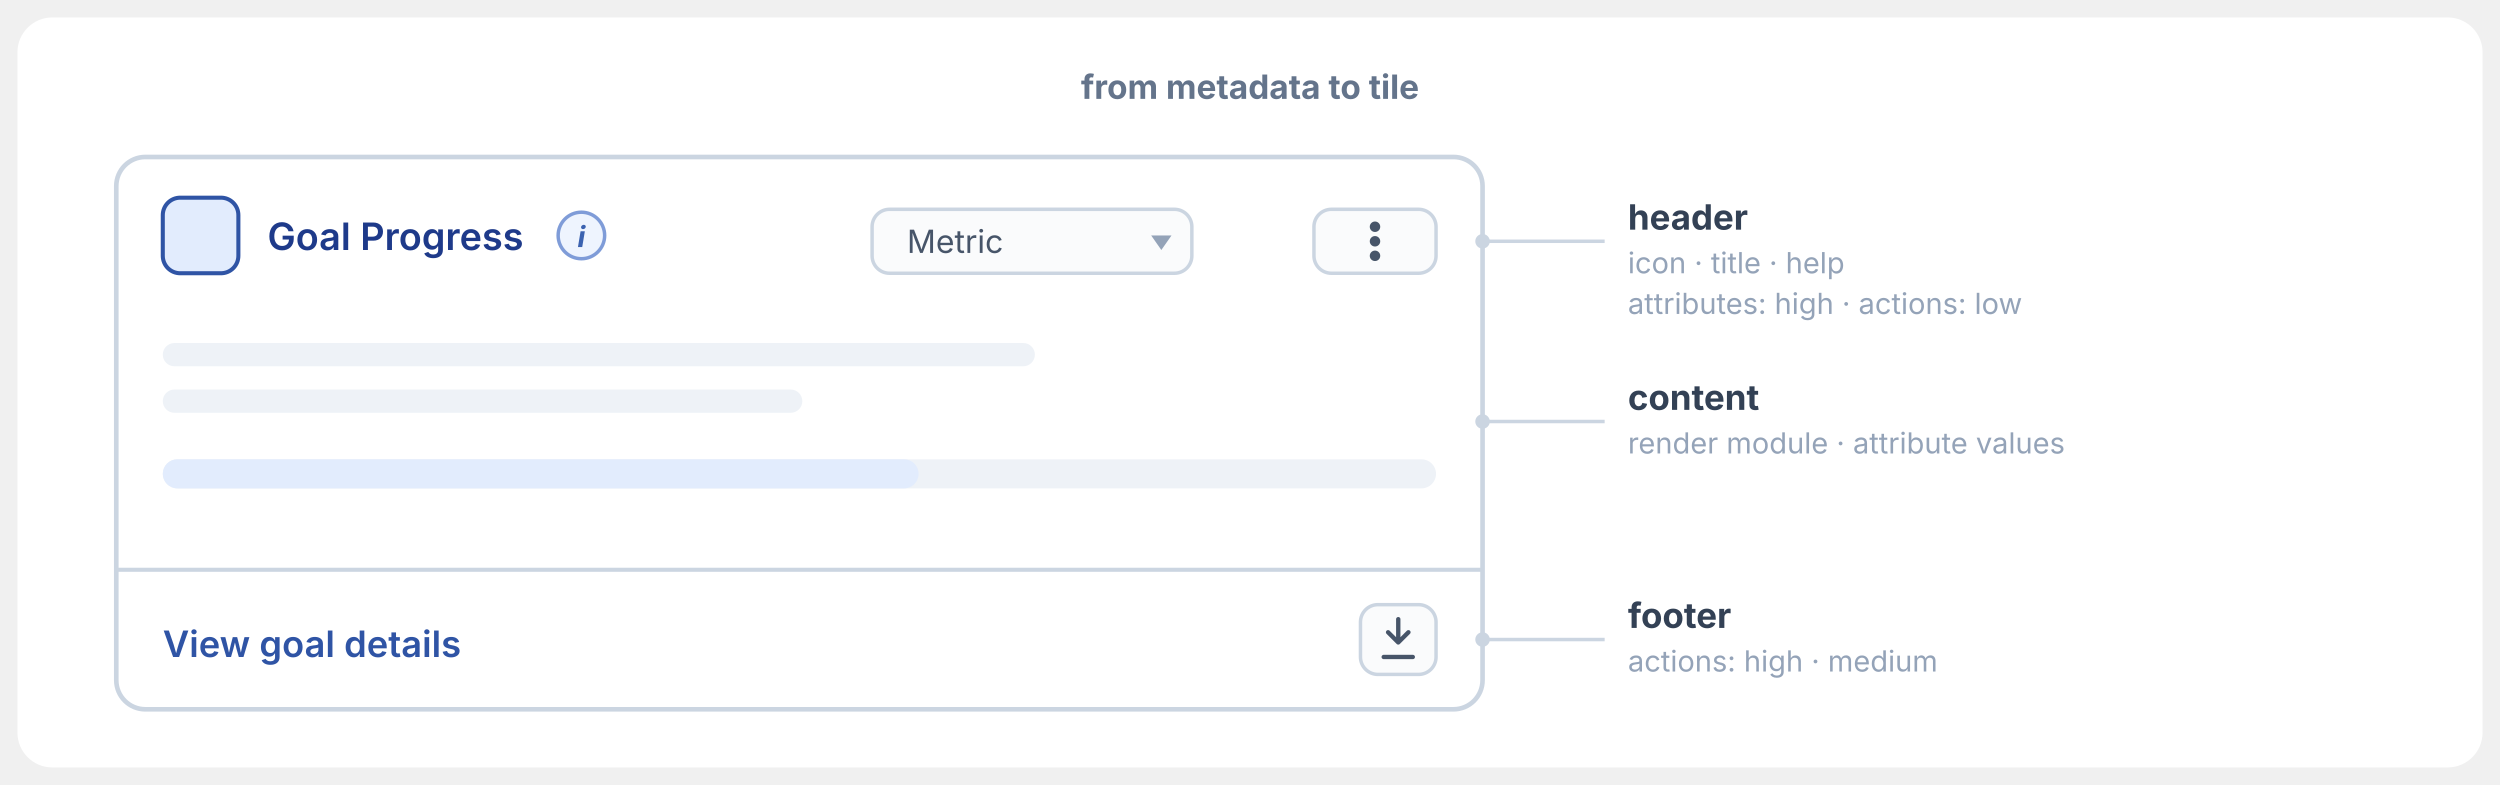
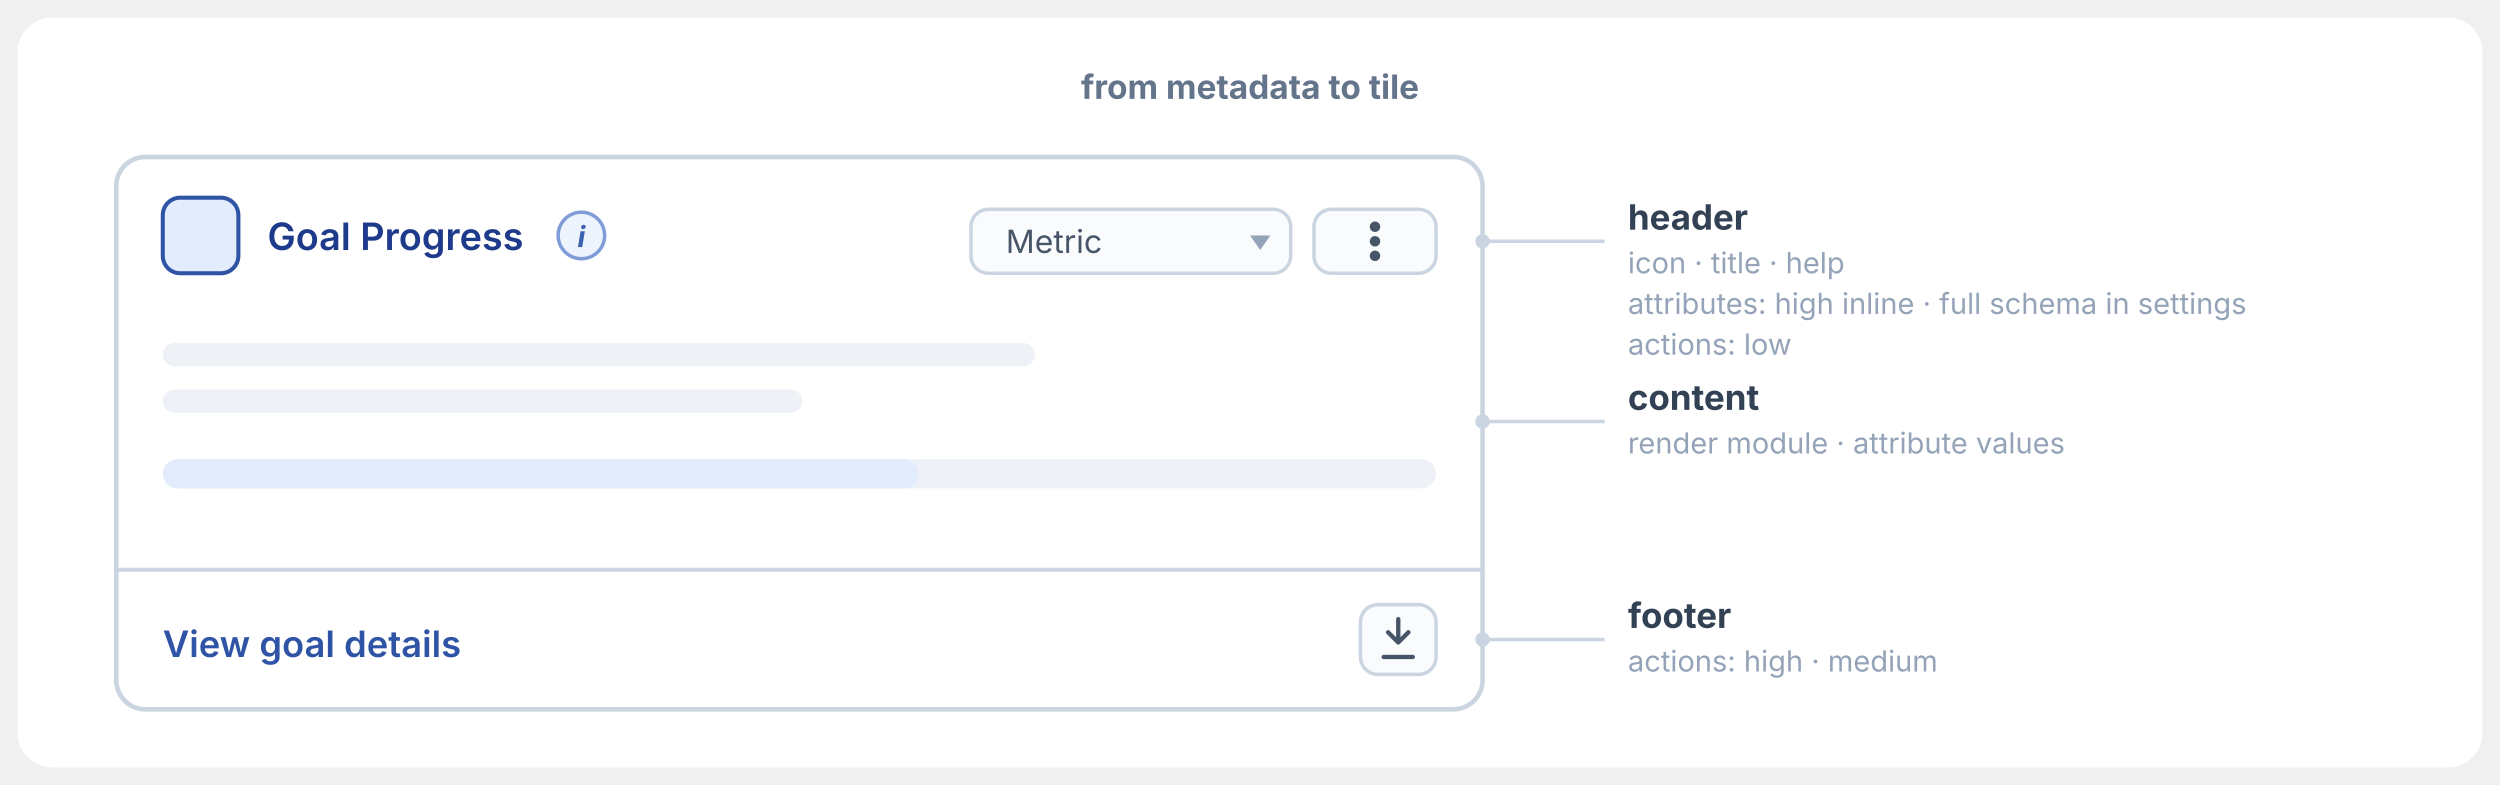
<svg xmlns="http://www.w3.org/2000/svg" viewBox="0 0 860 270" role="img" aria-label="One widget type materialized as a tile of three areas: the header takes the identity, the high-relevance attributes, and the low-relevance actions; the content takes the render module fed with the attribute values; the footer takes the promoted actions.">
  <rect x="6" y="6" width="848" height="258" rx="12" fill="#ffffff" />
  <text x="430" y="34" text-anchor="middle" font-family="-apple-system, system-ui, sans-serif" font-size="11.5" font-weight="700" fill="#64748b">from metadata to tile</text>
  <rect x="40" y="54" width="470" height="190" rx="10" fill="#ffffff" stroke="#cbd5e1" stroke-width="1.6" />
  <rect x="56" y="68" width="26" height="26" rx="6" fill="#e2ecfd" stroke="#2f54a5" stroke-width="1.4" />
  <text x="92" y="86" font-family="-apple-system, system-ui, sans-serif" font-size="13" font-weight="600" fill="#1e3a8a">Goal Progress</text>
  <circle cx="200" cy="81" r="8" fill="#eef4fe" stroke="#7f9cd8" stroke-width="1.2" />
  <text x="200" y="85" text-anchor="middle" font-family="-apple-system, system-ui, sans-serif" font-size="10" font-weight="700" font-style="italic" fill="#3b62b0">i</text>
-   <rect x="300" y="72" width="110" height="22" rx="6" fill="#fafbfc" stroke="#cbd5e1" stroke-width="1.2" />
-   <text x="312" y="87" font-family="-apple-system, system-ui, sans-serif" font-size="11" fill="#475569">Metric</text>
-   <path d="M396 81 l7 0 l-3.5 5 z" fill="#94a3b8" />
+   <rect x="334" y="72" width="110" height="22" rx="6" fill="#fafbfc" stroke="#cbd5e1" stroke-width="1.2" />
+   <text x="346" y="87" font-family="-apple-system, system-ui, sans-serif" font-size="11" fill="#475569">Metric</text>
+   <path d="M430 81 l7 0 l-3.5 5 z" fill="#94a3b8" />
  <rect x="452" y="72" width="42" height="22" rx="6" fill="#fafbfc" stroke="#cbd5e1" stroke-width="1.2" />
  <circle cx="473" cy="78" r="1.8" fill="#475569" />
  <circle cx="473" cy="83" r="1.8" fill="#475569" />
  <circle cx="473" cy="88" r="1.8" fill="#475569" />
  <rect x="56" y="118" width="300" height="8" rx="4" fill="#eef2f7" />
  <rect x="56" y="134" width="220" height="8" rx="4" fill="#eef2f7" />
  <rect x="56" y="158" width="438" height="10" rx="5" fill="#eef2f7" />
  <rect x="56" y="158" width="260" height="10" rx="5" fill="#e2ecfd" />
  <line x1="40" y1="196" x2="510" y2="196" stroke="#cbd5e1" stroke-width="1.4" />
  <text x="56" y="226" font-family="-apple-system, system-ui, sans-serif" font-size="12.5" font-weight="600" fill="#2f54a5">View goal details</text>
  <rect x="468" y="208" width="26" height="24" rx="6" fill="#fafbfc" stroke="#cbd5e1" stroke-width="1.2" />
  <path d="M481 213 v8 m-3.5 -3.5 l3.5 3.5 l3.5 -3.5 M476 226 h10" stroke="#475569" stroke-width="1.5" fill="none" stroke-linecap="round" stroke-linejoin="round" />
  <line x1="510" y1="83" x2="552" y2="83" stroke="#cbd5e1" stroke-width="1.2" />
  <circle cx="510" cy="83" r="2.5" fill="#cbd5e1" />
  <text x="560" y="79" font-family="-apple-system, system-ui, sans-serif" font-size="12" font-weight="700" fill="#334155">header</text>
  <text x="560" y="94" font-family="-apple-system, system-ui, sans-serif" font-size="10" fill="#94a3b8">icon · title · help</text>
-   <text x="560" y="108" font-family="-apple-system, system-ui, sans-serif" font-size="10" fill="#94a3b8">attributes: high · actions: low</text>
+   <text x="560" y="108" font-family="-apple-system, system-ui, sans-serif" font-size="10" fill="#94a3b8">attributes: high inline · full schema in settings</text>
+   <text x="560" y="122" font-family="-apple-system, system-ui, sans-serif" font-size="10" fill="#94a3b8">actions: low</text>
  <line x1="510" y1="145" x2="552" y2="145" stroke="#cbd5e1" stroke-width="1.2" />
  <circle cx="510" cy="145" r="2.5" fill="#cbd5e1" />
  <text x="560" y="141" font-family="-apple-system, system-ui, sans-serif" font-size="12" font-weight="700" fill="#334155">content</text>
  <text x="560" y="156" font-family="-apple-system, system-ui, sans-serif" font-size="10" fill="#94a3b8">render module · attribute values</text>
  <line x1="510" y1="220" x2="552" y2="220" stroke="#cbd5e1" stroke-width="1.2" />
  <circle cx="510" cy="220" r="2.5" fill="#cbd5e1" />
  <text x="560" y="216" font-family="-apple-system, system-ui, sans-serif" font-size="12" font-weight="700" fill="#334155">footer</text>
  <text x="560" y="231" font-family="-apple-system, system-ui, sans-serif" font-size="10" fill="#94a3b8">actions: high · medium</text>
</svg>
